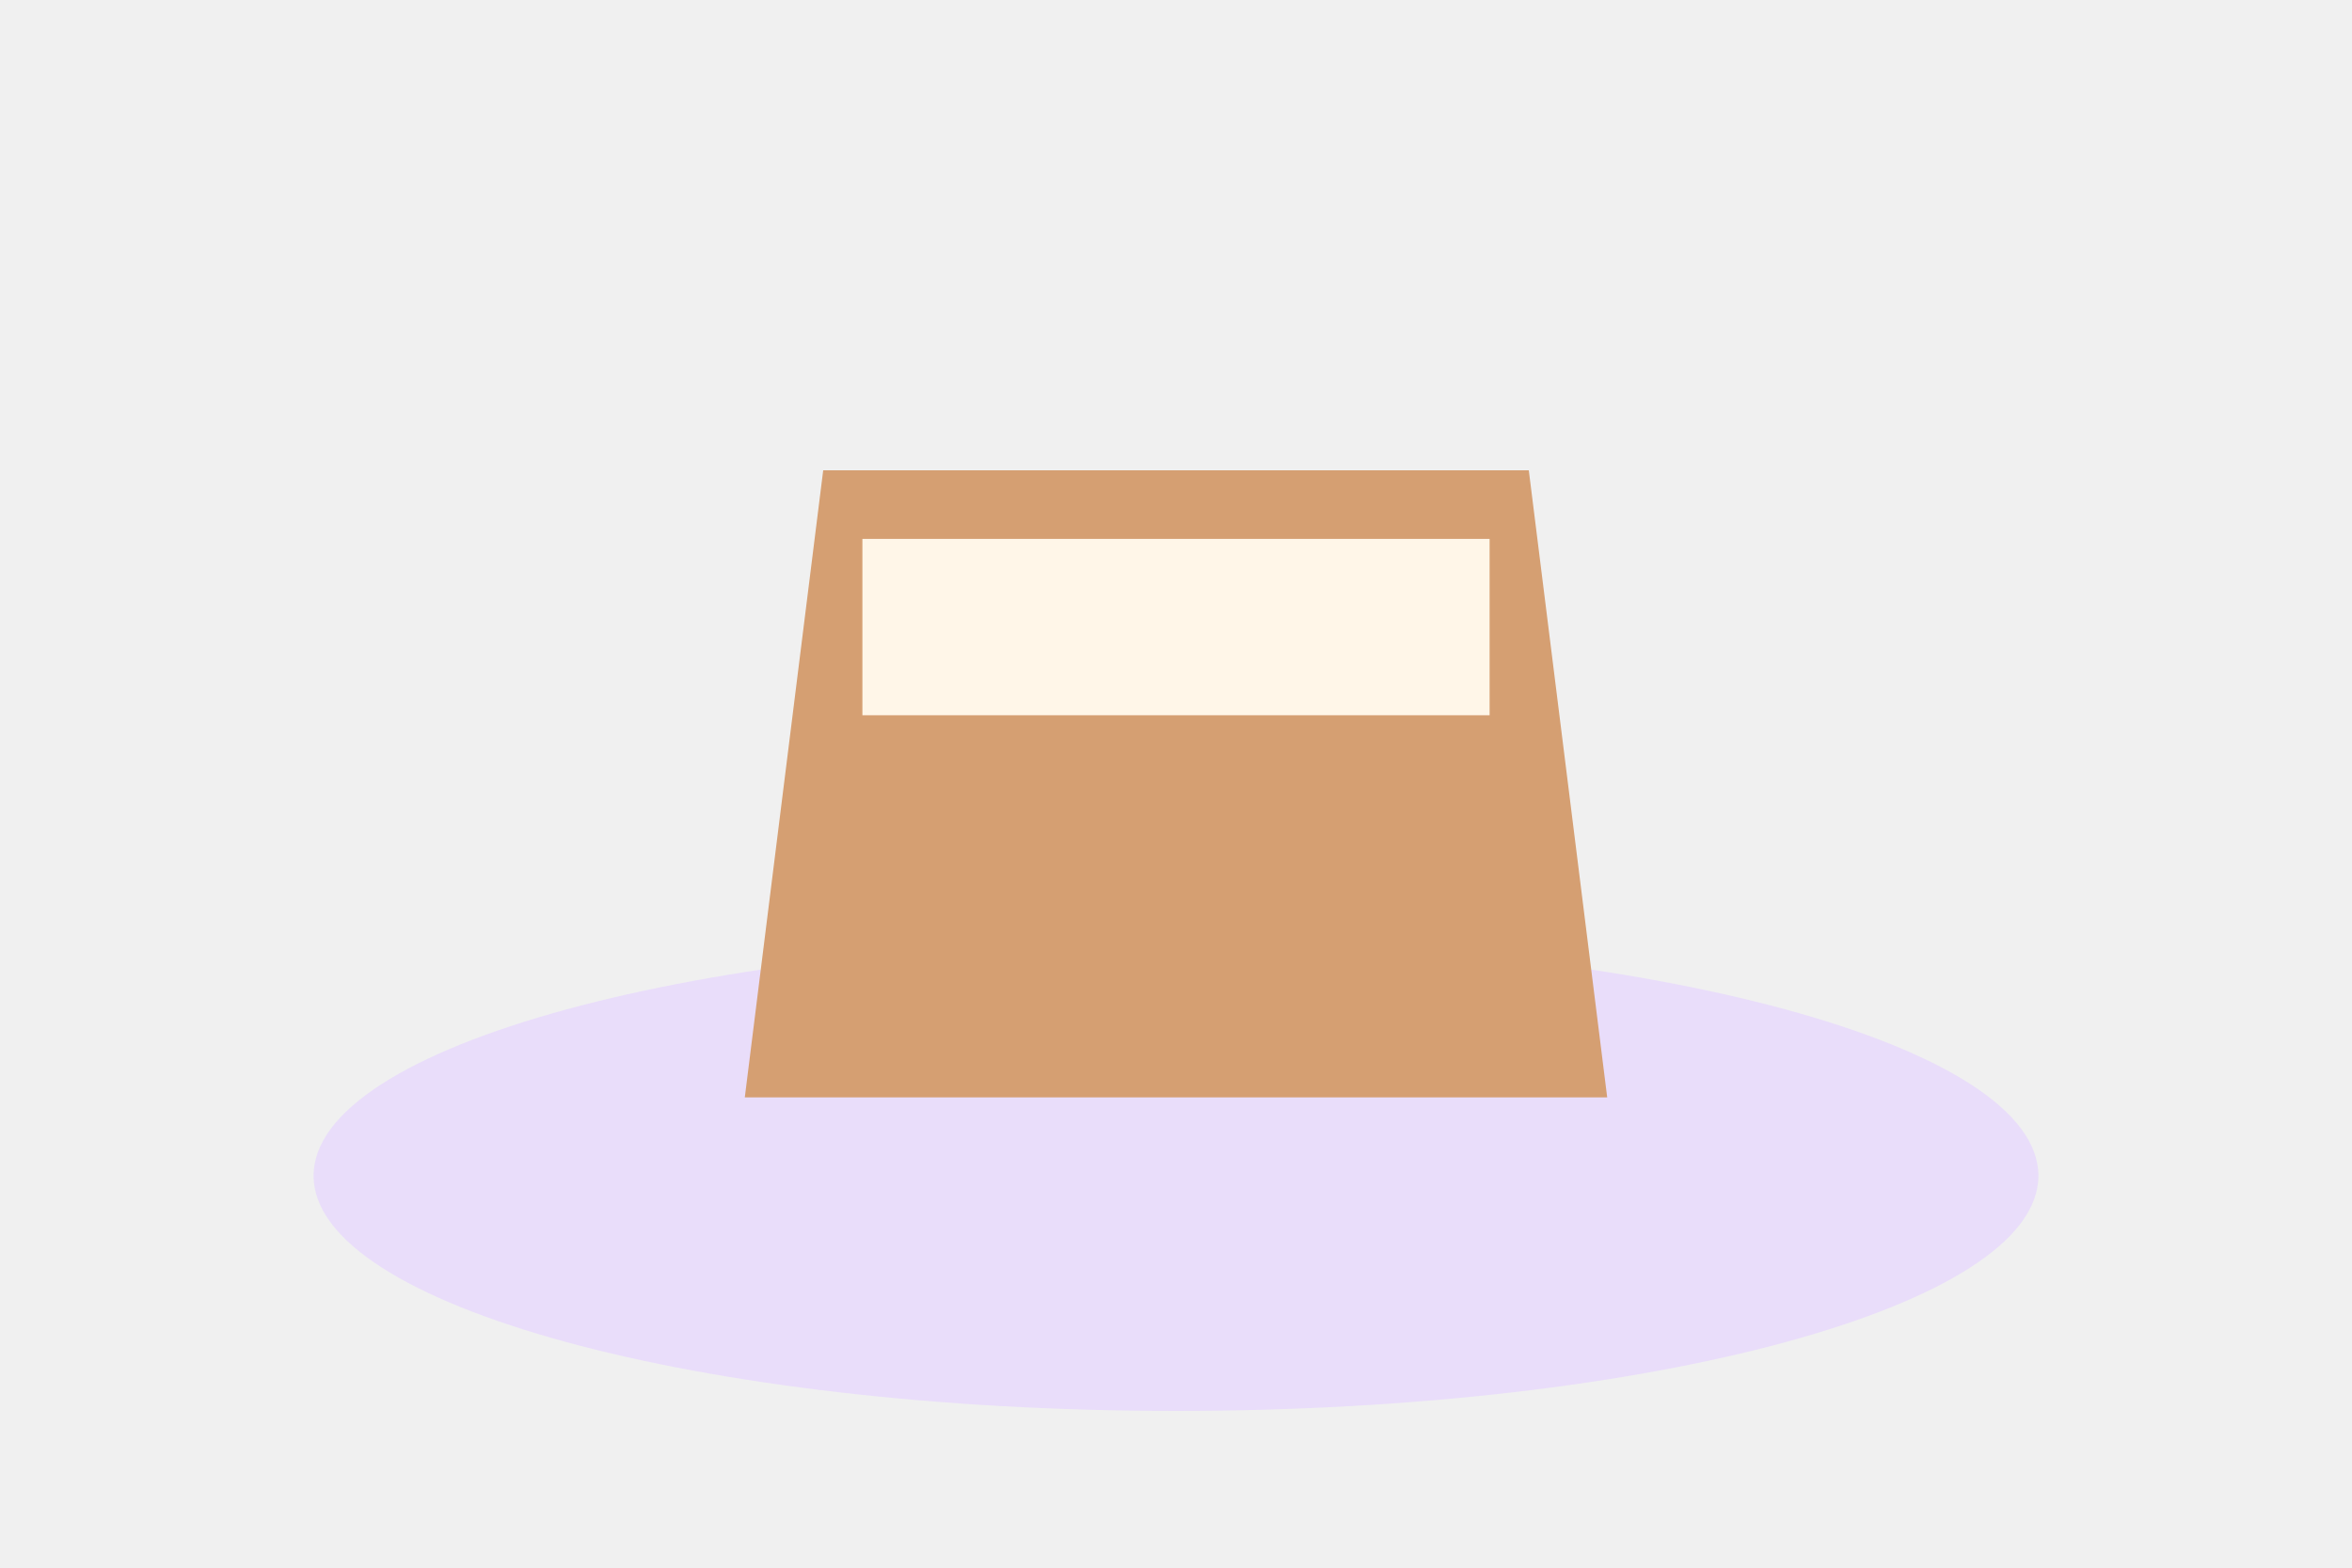
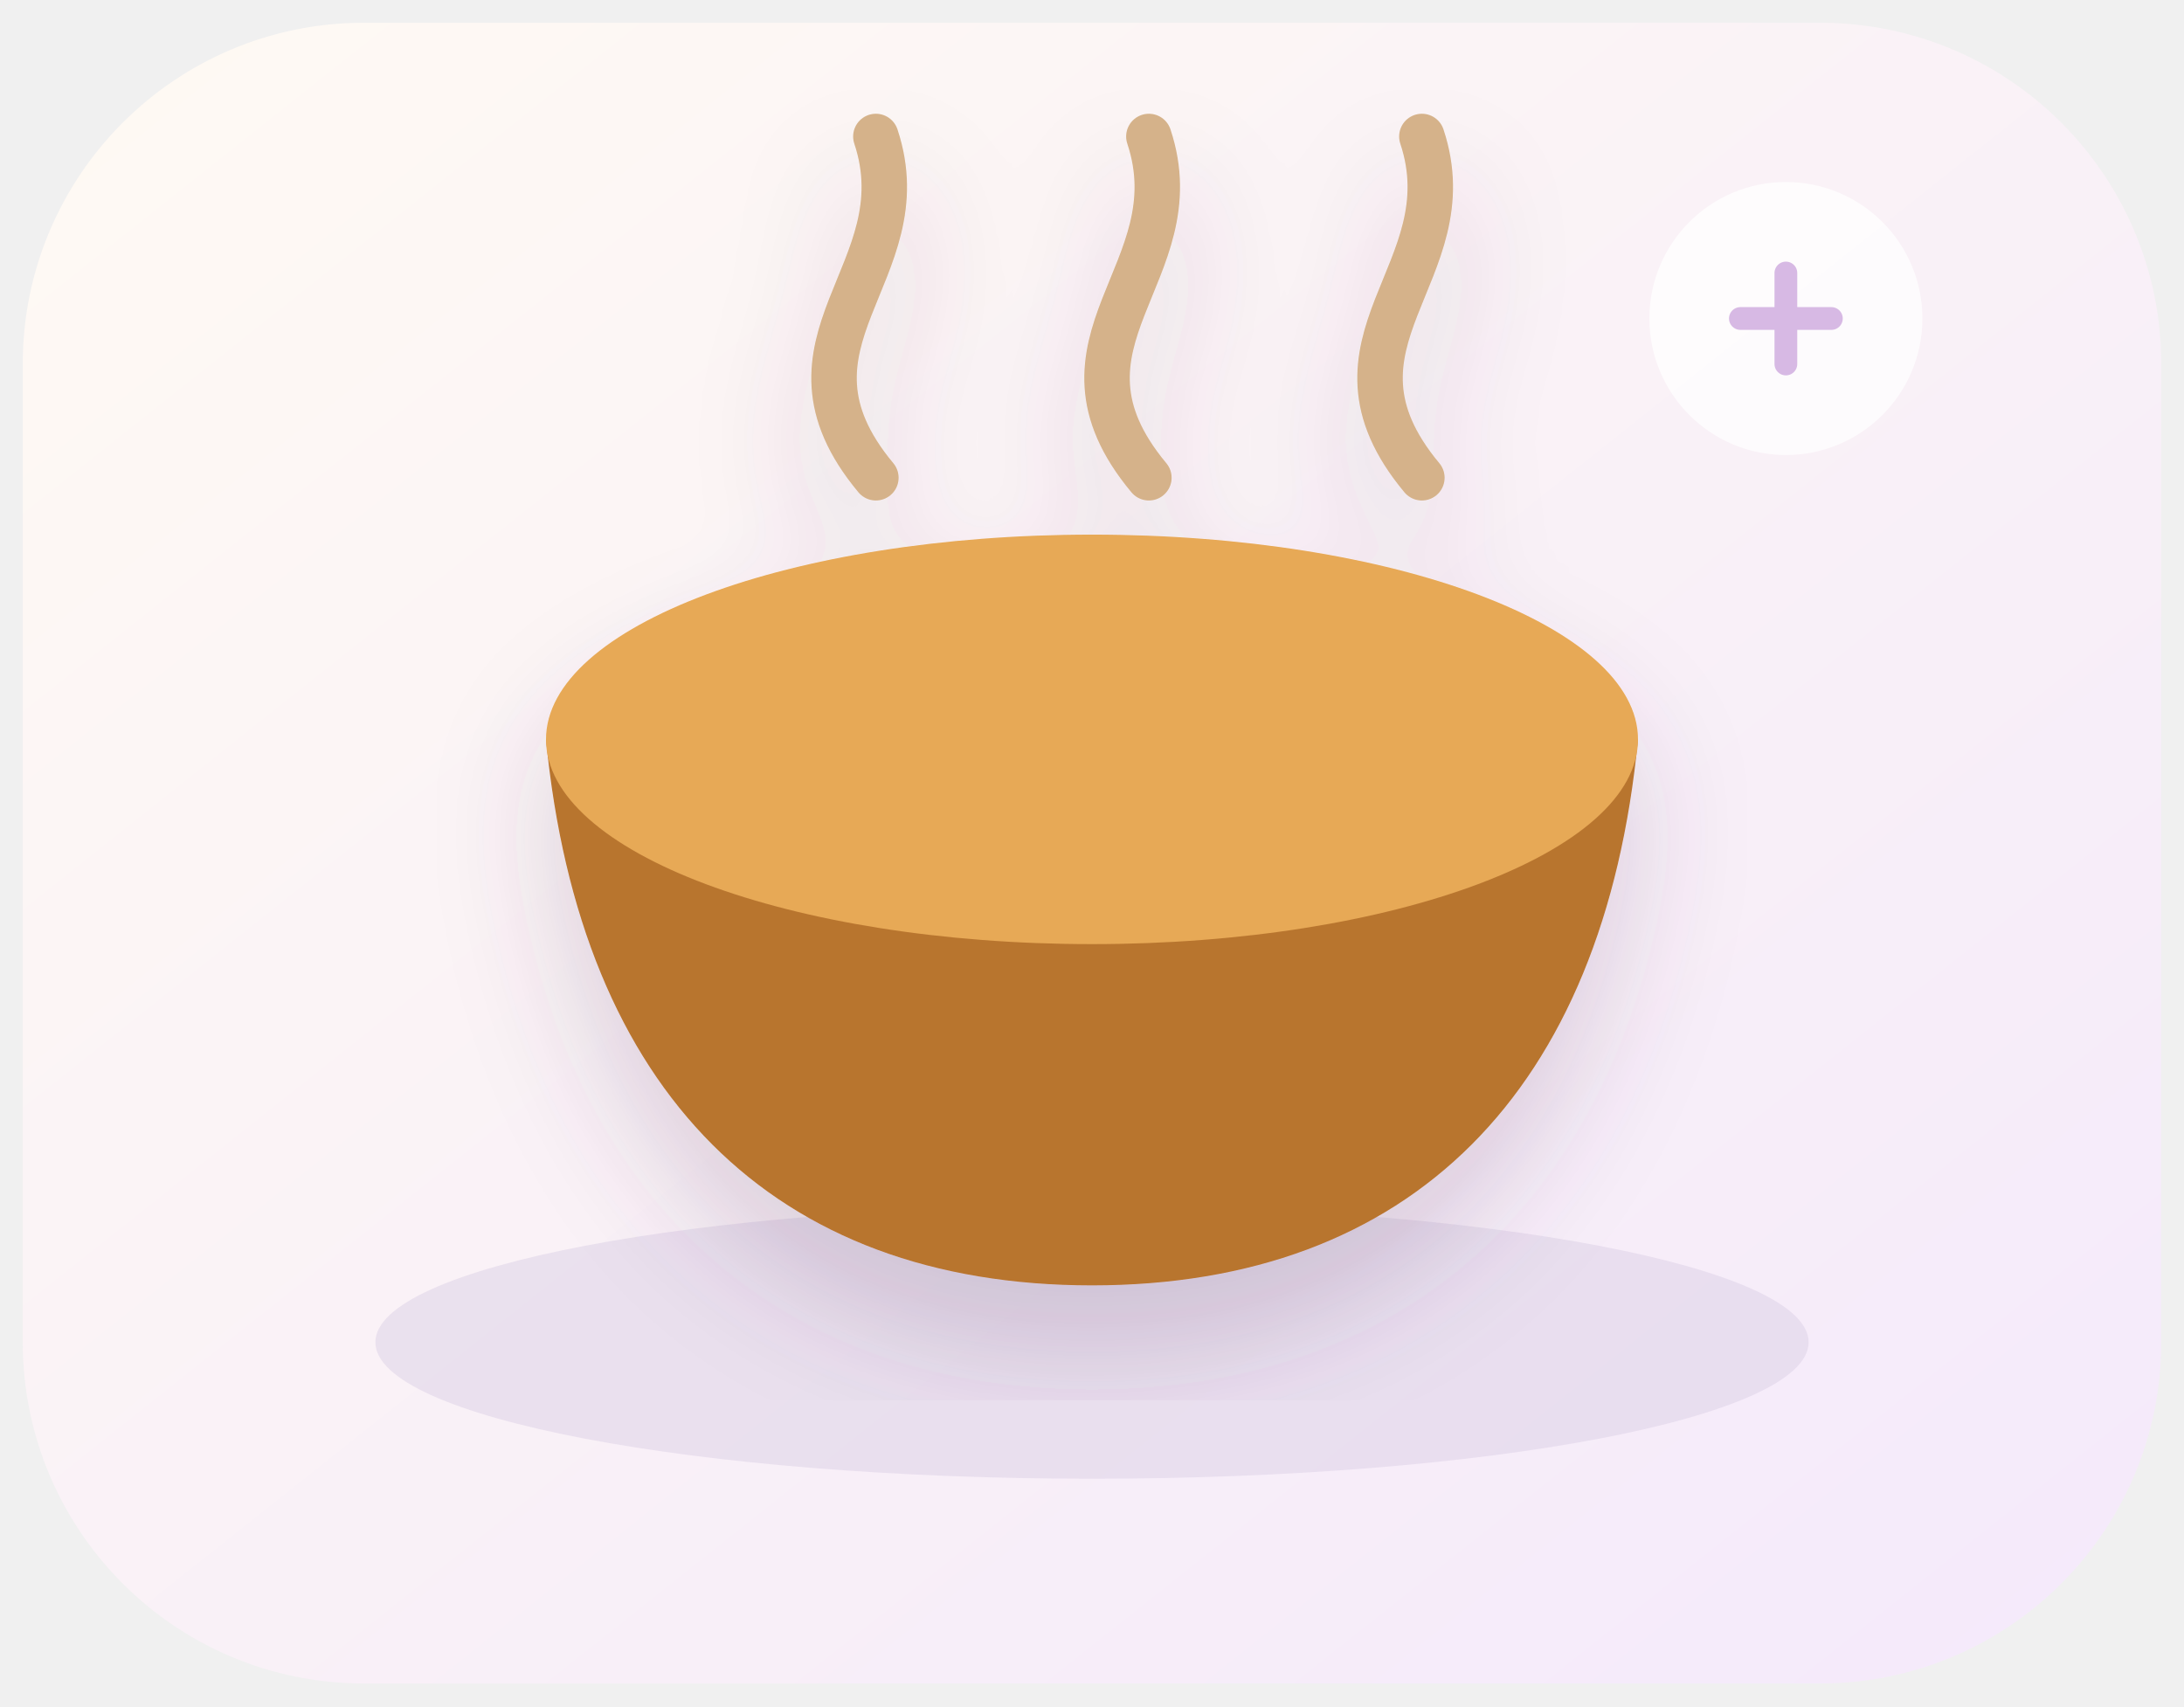
- <svg xmlns="http://www.w3.org/2000/svg" viewBox="0 0 240 160">
-   <ellipse cx="120" cy="120" rx="88" ry="24" fill="#e9ddfa" />
-   <path d="M76 112h88l-8-64H84z" fill="#d59f72" />
-   <path d="M88 55h64v18H88z" fill="#fff6e8" />
+ <svg xmlns="http://www.w3.org/2000/svg" viewBox="0 0 192 150">
+   <defs>
+     <linearGradient id="bg" x1="0" y1="0" x2="1" y2="1">
+       <stop stop-color="#fffaf3" />
+       <stop offset="1" stop-color="#f4e9fb" />
+     </linearGradient>
+     <filter id="s">
+       <feDropShadow dx="0" dy="6" stdDeviation="5" flood-color="#5c416d" flood-opacity=".18" />
+     </filter>
+   </defs>
+   <rect x="2" y="2" width="188" height="146" rx="30" fill="url(#bg)" />
+   <ellipse cx="96" cy="118" rx="63" ry="12" fill="#d8cce3" opacity=".45" />
+   <g filter="url(#s)">
+     <path d="M48 65h96c-3 31-20 48-48 48S51 96 48 65z" fill="#b8752f" />
+     <ellipse cx="96" cy="65" rx="48" ry="18" fill="#e7a956" />
+     <path d="M77 42c-10-12 4-18 0-30m24 30c-10-12 4-18 0-30m24 30c-10-12 4-18 0-30" stroke="#d5b28a" stroke-width="4" fill="none" stroke-linecap="round" />
+   </g>
+   <circle cx="157" cy="28" r="12" fill="#fff" opacity=".75" />
+   <path d="M153 28h8M157 24v8" stroke="#d7b9e4" stroke-width="2" stroke-linecap="round" />
</svg>
